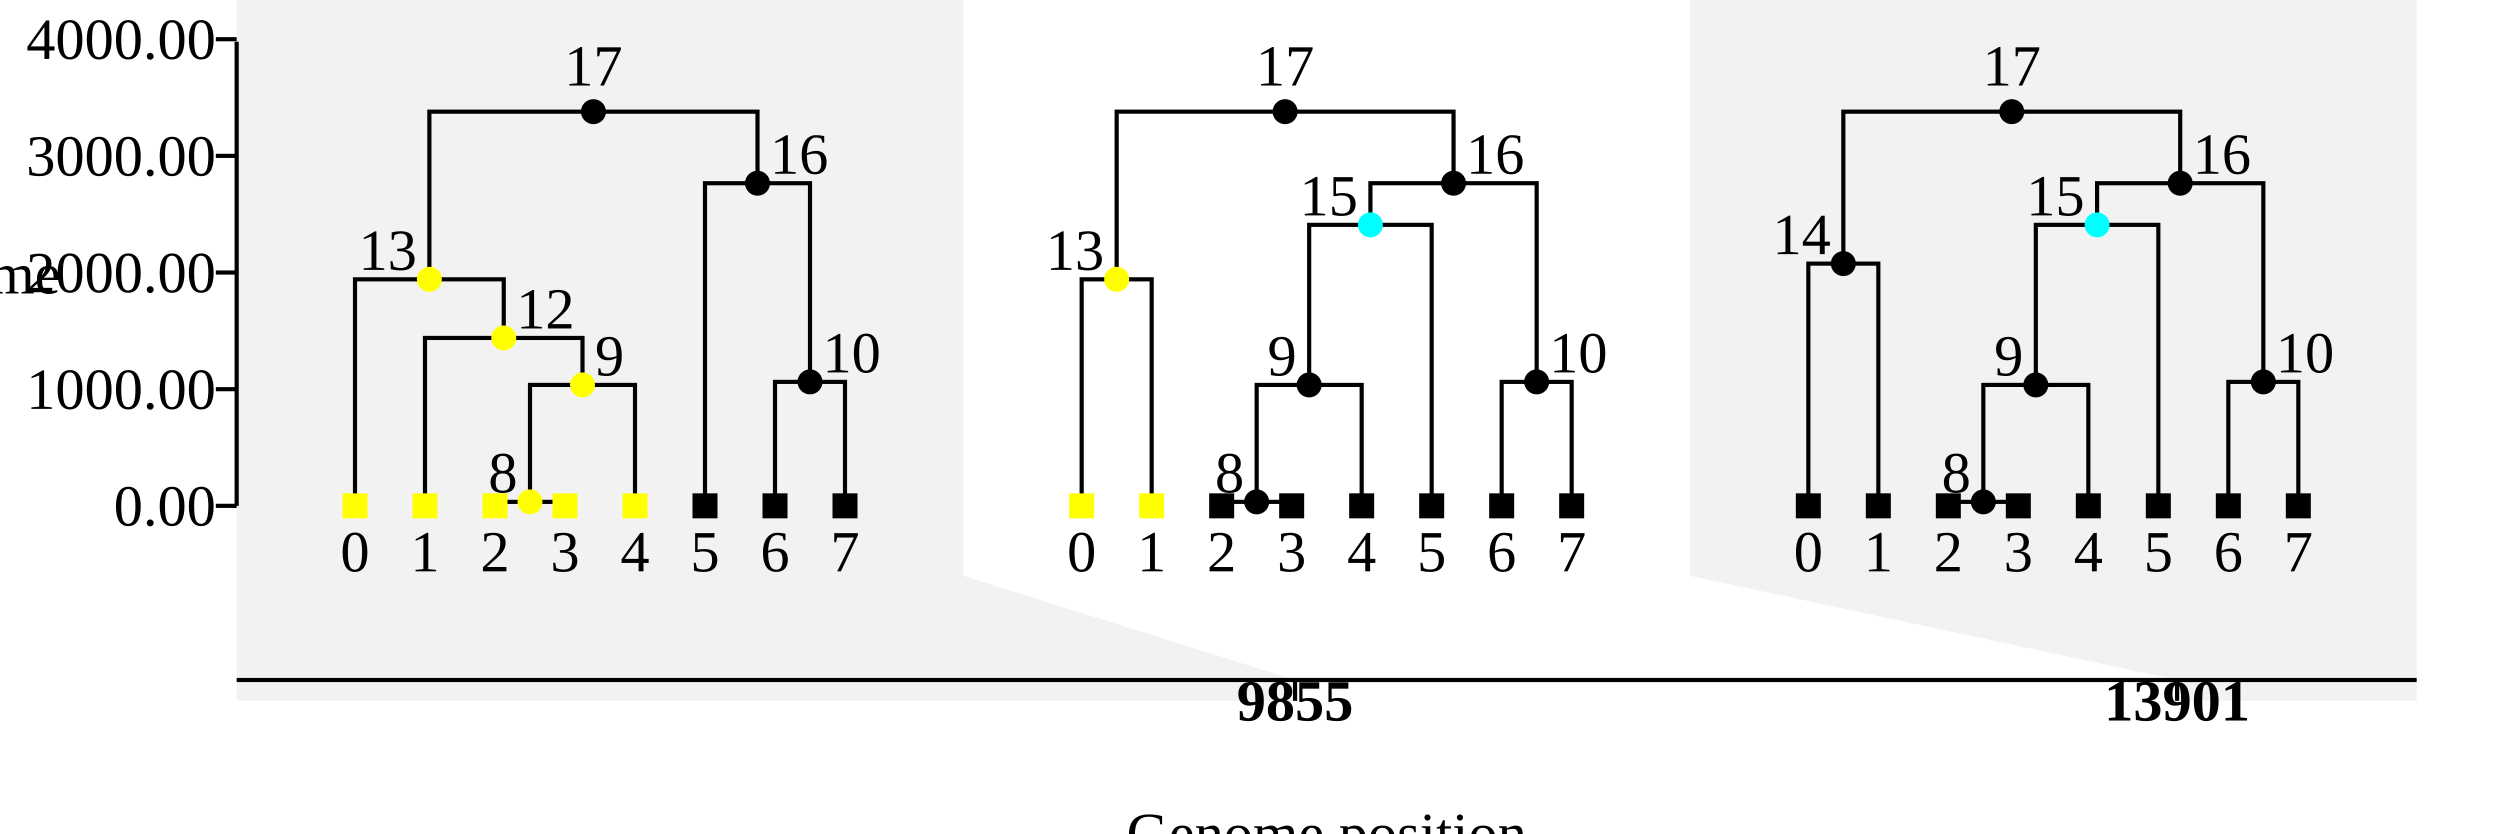
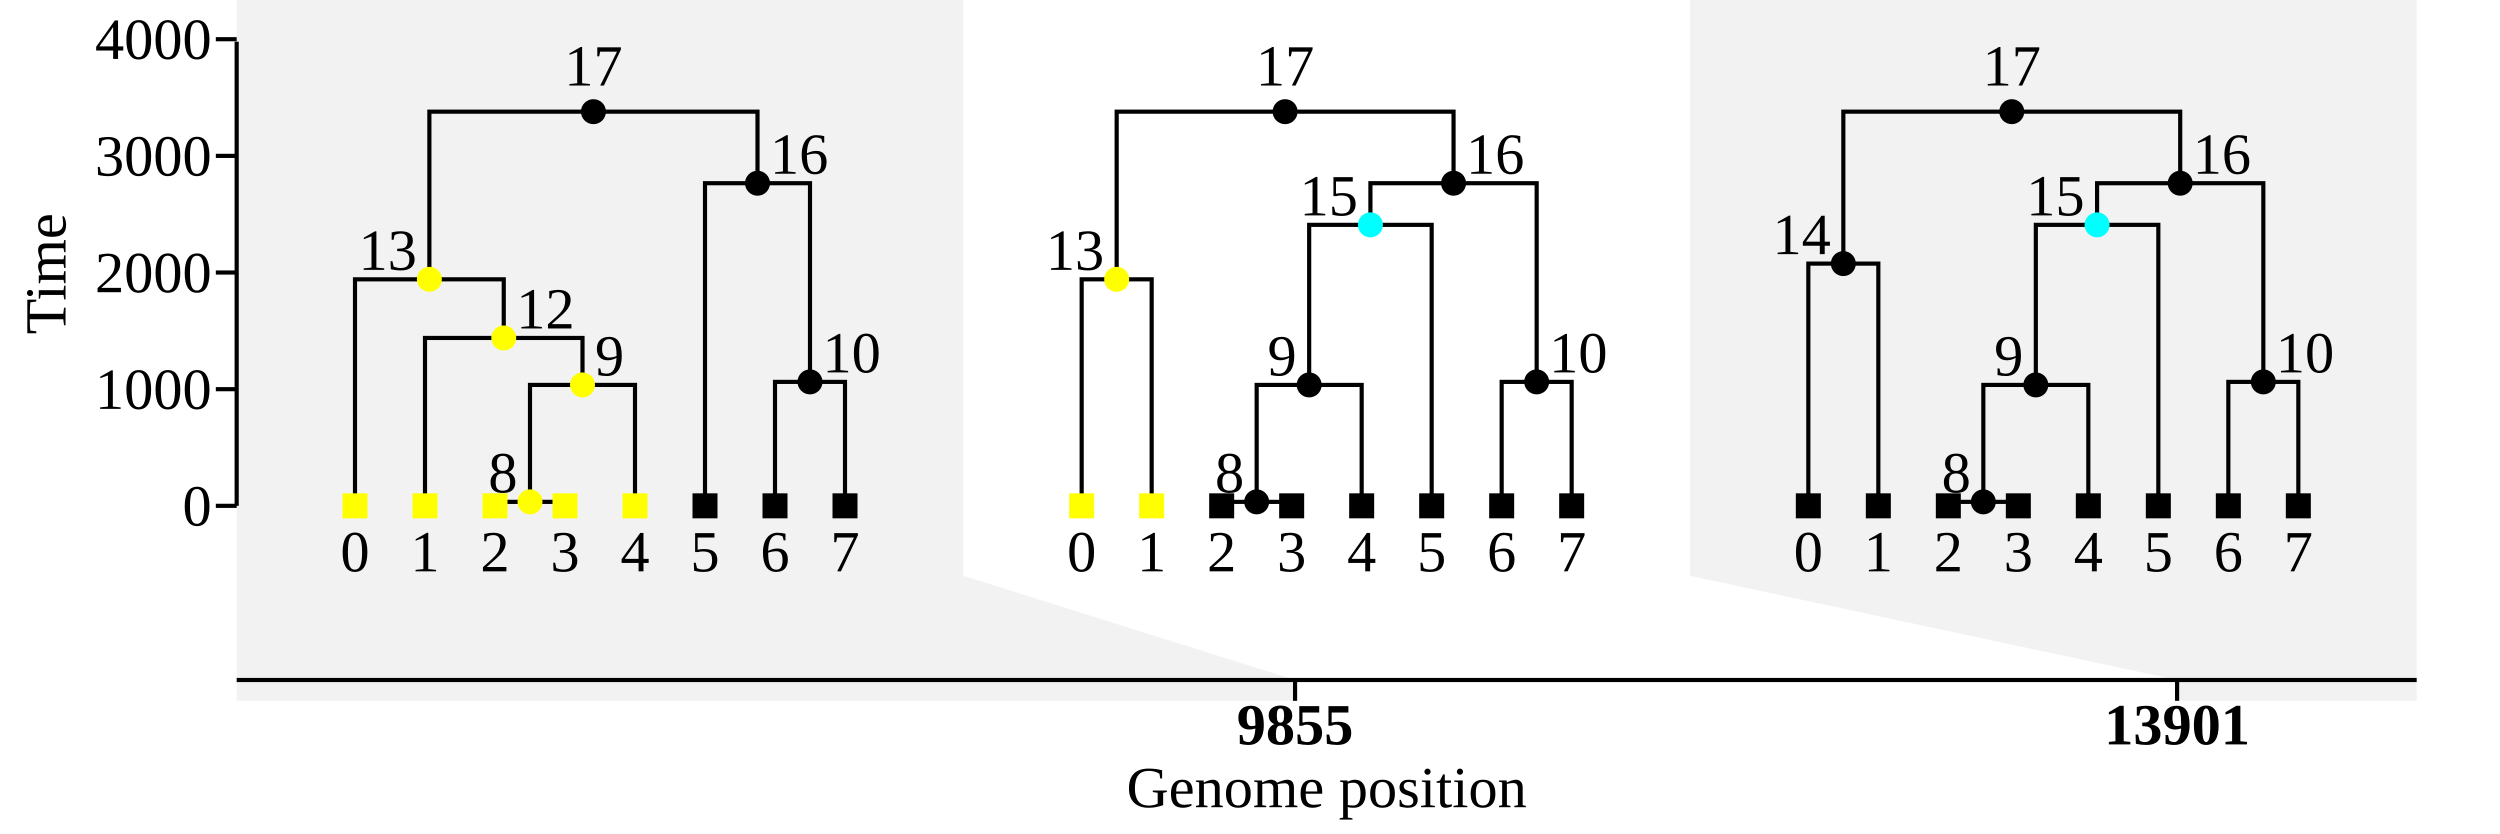
<svg xmlns="http://www.w3.org/2000/svg" baseProfile="full" height="200" version="1.1" width="600">
  <defs>
-     <style type="text/css">.background path {fill: #808080; fill-opacity:0}.background path:nth-child(odd) {fill-opacity:.1}.axes {font-size: 14px}.x-axis .tick .lab {font-weight: bold}.axes, .tree {font-size: 14px; text-anchor:middle}.y-axis line.grid {stroke: #FAFAFA}.y-axis &gt; .lab text {transform: translateX(0.8em) rotate(-90deg)}.x-axis .tick g {transform: translateY(0.9em)}.x-axis &gt; .lab text {transform: translateY(-0.8em)}.axes line, .edge {stroke:black; fill:none}.node &gt; .sym {fill: black; stroke: none}.site &gt; .sym {stroke: black}.mut text {fill: red; font-style: italic}.mut.extra text {fill: hotpink}.mut line {fill: none; stroke: none}.mut .sym {fill: none; stroke: red}.mut.extra .sym {stroke: hotpink}.node .mut .sym {stroke-width: 1.5px}.tree text, .tree-sequence text {dominant-baseline: central}.plotbox .lab.lft {text-anchor: end}.plotbox .lab.rgt {text-anchor: start}.n13 .sym {fill: yellow}.n15 &gt; .sym {fill: cyan}</style>
+     <style type="text/css">.background path {fill: #808080; fill-opacity: 0}.background path:nth-child(odd) {fill-opacity: .1}.axes {font-size: 14px}.x-axis .tick .lab {font-weight: bold; dominant-baseline: hanging}.axes, .tree {font-size: 14px; text-anchor: middle}.axes line, .edge {stroke: black; fill: none}.y-axis .grid {stroke: #FAFAFA}.node &gt; .sym {fill: black; stroke: none}.site &gt; .sym {stroke: black}.mut text {fill: red; font-style: italic}.mut.extra text {fill: hotpink}.mut line {fill: none; stroke: none}.mut .sym {fill: none; stroke: red}.mut.extra .sym {stroke: hotpink}.node .mut .sym {stroke-width: 1.5px}.tree text, .tree-sequence text {dominant-baseline: central}.plotbox .lab.lft {text-anchor: end}.plotbox .lab.rgt {text-anchor: start}.n13 .sym {fill: yellow}.n15 &gt; .sym {fill: cyan}</style>
  </defs>
  <g class="tree-sequence">
    <g class="background">
      <path d="M56.8,0 l174.4,0 l0,138.2 l79.614,25 l0,5 l-254.014,0 l0,-5 l0,-25 l0,-138.2z" />
      <path d="M231.2,0 l174.4,0 l0,138.2 l116.9,25 l0,5 l-211.687,0 l0,-5 l-79.614,-25 l0,-138.2z" />
      <path d="M405.6,0 l174.4,0 l0,138.2 l0,25 l0,5 l-57.5,0 l0,-5 l-116.9,-25 l0,-138.2z" />
    </g>
    <g class="axes">
      <g class="x-axis">
-         <g class="lab" transform="translate(318.4,200)">
-           <text text-anchor="middle">Genome position</text>
+         <g transform="translate(318.4,200)">
+           <text class="lab" text-anchor="middle" transform="translate(0 -11)">Genome position</text>
        </g>
        <line x1="56.8" x2="580" y1="163.2" y2="163.2" />
-         <g class="tick" transform="translate(310.814 163.2)">
-           <line x1="0" x2="0" y1="0" y2="5" />
-           <g class="lab" transform="translate(0,5)">
-             <text>9855</text>
-           </g>
-         </g>
-         <g class="tick" transform="translate(522.5 163.2)">
-           <line x1="0" x2="0" y1="0" y2="5" />
-           <g class="lab" transform="translate(0,5)">
-             <text>13901</text>
+         <g class="ticks">
+           <g class="tick" transform="translate(310.814 163.2)">
+             <line x1="0" x2="0" y1="0" y2="5" />
+             <g transform="translate(0,6)">
+               <text class="lab">9855</text>
+             </g>
+           </g>
+           <g class="tick" transform="translate(522.5 163.2)">
+             <line x1="0" x2="0" y1="0" y2="5" />
+             <g transform="translate(0,6)">
+               <text class="lab">13901</text>
+             </g>
          </g>
        </g>
      </g>
      <g class="y-axis">
-         <g class="lab" transform="translate(0,65.7)">
-           <text text-anchor="middle">Time</text>
+         <g transform="translate(0,65.7)">
+           <text class="lab" text-anchor="middle" transform="translate(11) rotate(-90)">Time</text>
        </g>
        <line x1="56.8" x2="56.8" y1="121.4" y2="10" />
-         <g class="tick" transform="translate(56.8 121.4)">
-           <line x1="0" x2="-5" y1="0" y2="0" />
-           <g class="lab" transform="translate(-5,0)">
-             <text text-anchor="end">0.00</text>
-           </g>
-         </g>
-         <g class="tick" transform="translate(56.8 93.4029)">
-           <line x1="0" x2="-5" y1="0" y2="0" />
-           <g class="lab" transform="translate(-5,0)">
-             <text text-anchor="end">1000.00</text>
-           </g>
-         </g>
-         <g class="tick" transform="translate(56.8 65.4058)">
-           <line x1="0" x2="-5" y1="0" y2="0" />
-           <g class="lab" transform="translate(-5,0)">
-             <text text-anchor="end">2000.00</text>
-           </g>
-         </g>
-         <g class="tick" transform="translate(56.8 37.4087)">
-           <line x1="0" x2="-5" y1="0" y2="0" />
-           <g class="lab" transform="translate(-5,0)">
-             <text text-anchor="end">3000.00</text>
-           </g>
-         </g>
-         <g class="tick" transform="translate(56.8 9.41159)">
-           <line x1="0" x2="-5" y1="0" y2="0" />
-           <g class="lab" transform="translate(-5,0)">
-             <text text-anchor="end">4000.00</text>
+         <g class="ticks">
+           <g class="tick" transform="translate(56.8 121.4)">
+             <line x1="0" x2="-5" y1="0" y2="0" />
+             <g transform="translate(-6,0)">
+               <text class="lab" text-anchor="end">0</text>
+             </g>
+           </g>
+           <g class="tick" transform="translate(56.8 93.4029)">
+             <line x1="0" x2="-5" y1="0" y2="0" />
+             <g transform="translate(-6,0)">
+               <text class="lab" text-anchor="end">1000</text>
+             </g>
+           </g>
+           <g class="tick" transform="translate(56.8 65.4058)">
+             <line x1="0" x2="-5" y1="0" y2="0" />
+             <g transform="translate(-6,0)">
+               <text class="lab" text-anchor="end">2000</text>
+             </g>
+           </g>
+           <g class="tick" transform="translate(56.8 37.4087)">
+             <line x1="0" x2="-5" y1="0" y2="0" />
+             <g transform="translate(-6,0)">
+               <text class="lab" text-anchor="end">3000</text>
+             </g>
+           </g>
+           <g class="tick" transform="translate(56.8 9.41159)">
+             <line x1="0" x2="-5" y1="0" y2="0" />
+             <g transform="translate(-6,0)">
+               <text class="lab" text-anchor="end">4000</text>
+             </g>
          </g>
        </g>
      </g>
    </g>
    <g class="plotbox trees">
-       <g class="tree t1" transform="translate(56.8 0)">
+       <g class="tree t0" transform="translate(56.8 0)">
        <g class="plotbox">
-           <g class="node n17 p3 root" transform="translate(85.625 26.8)">
-             <g class="a17 node n13 p3" transform="translate(-39.375 40.2375)">
+           <g class="c2 node n17 p3 root" transform="translate(85.625 26.8)">
+             <g class="a17 c2 node n13 p3" transform="translate(-39.375 40.2375)">
              <g class="a13 i0 leaf node n0 p0 sample" transform="translate(-17.85 54.3625)">
                <path class="edge" d="M 0 0 V -54.362 H 17.85" />
                <rect class="sym" height="6" width="6" x="-3" y="-3" />
                <text class="lab" transform="translate(0 11)">0</text>
              </g>
-               <g class="a13 node n12 p3" transform="translate(17.85 14.0706)">
+               <g class="a13 c2 node n12 p3" transform="translate(17.85 14.0706)">
                <g class="a12 i0 leaf node n1 p0 sample" transform="translate(-18.9 40.2919)">
                  <path class="edge" d="M 0 0 V -40.292 H 18.9" />
                  <rect class="sym" height="6" width="6" x="-3" y="-3" />
                  <text class="lab" transform="translate(0 11)">1</text>
                </g>
-                 <g class="a12 node n9 p3" transform="translate(18.9 11.2733)">
+                 <g class="a12 c2 node n9 p3" transform="translate(18.9 11.2733)">
                  <g class="a9 i2 leaf node n4 p1 sample" transform="translate(12.6 29.0186)">
                    <path class="edge" d="M 0 0 V -29.019 H -12.6" />
                    <rect class="sym" height="6" width="6" x="-3" y="-3" />
                    <text class="lab" transform="translate(0 11)">4</text>
                  </g>
-                   <g class="a9 node n8 p0" transform="translate(-12.6 28.067)">
+                   <g class="a9 c2 node n8 p0" transform="translate(-12.6 28.067)">
                    <g class="a8 i1 leaf node n2 p0 sample" transform="translate(-8.4 0.95157)">
                      <path class="edge" d="M 0 0 V -0.952 H 8.4" />
                      <rect class="sym" height="6" width="6" x="-3" y="-3" />
                      <text class="lab" transform="translate(0 11)">2</text>
                    </g>
                    <g class="a8 i1 leaf node n3 p0 sample" transform="translate(8.4 0.95157)">
                      <path class="edge" d="M 0 0 V -0.952 H -8.4" />
                      <rect class="sym" height="6" width="6" x="-3" y="-3" />
                      <text class="lab" transform="translate(0 11)">3</text>
                    </g>
                    <path class="edge" d="M 0 0 V -28.067 H 12.6" />
                    <circle class="sym" cx="0" cy="0" r="3" />
                    <text class="lab lft" transform="translate(-3 -7.0)">8</text>
                  </g>
                  <path class="edge" d="M 0 0 V -11.273 H -18.9" />
                  <circle class="sym" cx="0" cy="0" r="3" />
                  <text class="lab rgt" transform="translate(3 -7.0)">9</text>
                </g>
                <path class="edge" d="M 0 0 V -14.071 H -17.85" />
                <circle class="sym" cx="0" cy="0" r="3" />
                <text class="lab rgt" transform="translate(3 -7.0)">12</text>
              </g>
              <path class="edge" d="M 0 0 V -40.237 H 39.375" />
              <circle class="sym" cx="0" cy="0" r="3" />
              <text class="lab lft" transform="translate(-3 -7.0)">13</text>
            </g>
-             <g class="a17 node n16 p3" transform="translate(39.375 17.1723)">
+             <g class="a17 c2 node n16 p3" transform="translate(39.375 17.1723)">
              <g class="a16 i2 leaf node n5 p1 sample" transform="translate(-12.6 77.4277)">
                <path class="edge" d="M 0 0 V -77.428 H 12.6" />
                <rect class="sym" height="6" width="6" x="-3" y="-3" />
                <text class="lab" transform="translate(0 11)">5</text>
              </g>
-               <g class="a16 node n10 p3" transform="translate(12.6 47.6807)">
+               <g class="a16 c2 node n10 p3" transform="translate(12.6 47.6807)">
                <g class="a10 i3 leaf node n6 p2 sample" transform="translate(-8.4 29.747)">
                  <path class="edge" d="M 0 0 V -29.747 H 8.4" />
                  <rect class="sym" height="6" width="6" x="-3" y="-3" />
                  <text class="lab" transform="translate(0 11)">6</text>
                </g>
                <g class="a10 i3 leaf node n7 p2 sample" transform="translate(8.4 29.747)">
                  <path class="edge" d="M 0 0 V -29.747 H -8.4" />
                  <rect class="sym" height="6" width="6" x="-3" y="-3" />
                  <text class="lab" transform="translate(0 11)">7</text>
                </g>
                <path class="edge" d="M 0 0 V -47.681 H -12.6" />
                <circle class="sym" cx="0" cy="0" r="3" />
                <text class="lab rgt" transform="translate(3 -7.0)">10</text>
              </g>
              <path class="edge" d="M 0 0 V -17.172 H -39.375" />
              <circle class="sym" cx="0" cy="0" r="3" />
              <text class="lab rgt" transform="translate(3 -7.0)">16</text>
            </g>
            <circle class="sym" cx="0" cy="0" r="3" />
            <text class="lab" transform="translate(0 -11)">17</text>
          </g>
        </g>
      </g>
-       <g class="tree t2" transform="translate(231.2 0)">
+       <g class="tree t1" transform="translate(231.2 0)">
        <g class="plotbox">
-           <g class="node n17 p3 root" transform="translate(77.225 26.8)">
-             <g class="a17 node n13 p3" transform="translate(-40.425 40.2375)">
+           <g class="c2 node n17 p3 root" transform="translate(77.225 26.8)">
+             <g class="a17 c2 node n13 p3" transform="translate(-40.425 40.2375)">
              <g class="a13 i0 leaf node n0 p0 sample" transform="translate(-8.4 54.3625)">
                <path class="edge" d="M 0 0 V -54.362 H 8.4" />
                <rect class="sym" height="6" width="6" x="-3" y="-3" />
                <text class="lab" transform="translate(0 11)">0</text>
              </g>
              <g class="a13 i0 leaf node n1 p0 sample" transform="translate(8.4 54.3625)">
                <path class="edge" d="M 0 0 V -54.362 H -8.4" />
                <rect class="sym" height="6" width="6" x="-3" y="-3" />
                <text class="lab" transform="translate(0 11)">1</text>
              </g>
              <path class="edge" d="M 0 0 V -40.237 H 40.425" />
              <circle class="sym" cx="0" cy="0" r="3" />
              <text class="lab lft" transform="translate(-3 -7.0)">13</text>
            </g>
-             <g class="a17 node n16 p3" transform="translate(40.425 17.1723)">
-               <g class="a16 node n10 p3" transform="translate(19.95 47.6807)">
+             <g class="a17 c2 node n16 p3" transform="translate(40.425 17.1723)">
+               <g class="a16 c2 node n10 p3" transform="translate(19.95 47.6807)">
                <g class="a10 i3 leaf node n6 p2 sample" transform="translate(-8.4 29.747)">
                  <path class="edge" d="M 0 0 V -29.747 H 8.4" />
                  <rect class="sym" height="6" width="6" x="-3" y="-3" />
                  <text class="lab" transform="translate(0 11)">6</text>
                </g>
                <g class="a10 i3 leaf node n7 p2 sample" transform="translate(8.4 29.747)">
                  <path class="edge" d="M 0 0 V -29.747 H -8.4" />
                  <rect class="sym" height="6" width="6" x="-3" y="-3" />
                  <text class="lab" transform="translate(0 11)">7</text>
                </g>
                <path class="edge" d="M 0 0 V -47.681 H -19.95" />
                <circle class="sym" cx="0" cy="0" r="3" />
                <text class="lab rgt" transform="translate(3 -7.0)">10</text>
              </g>
-               <g class="a16 node n15 p3" transform="translate(-19.95 9.99148)">
+               <g class="a16 c2 node n15 p3" transform="translate(-19.95 9.99148)">
                <g class="a15 i2 leaf node n5 p1 sample" transform="translate(14.7 67.4362)">
                  <path class="edge" d="M 0 0 V -67.436 H -14.7" />
                  <rect class="sym" height="6" width="6" x="-3" y="-3" />
                  <text class="lab" transform="translate(0 11)">5</text>
                </g>
-                 <g class="a15 node n9 p3" transform="translate(-14.7 38.4177)">
+                 <g class="a15 c2 node n9 p3" transform="translate(-14.7 38.4177)">
                  <g class="a9 i2 leaf node n4 p1 sample" transform="translate(12.6 29.0186)">
                    <path class="edge" d="M 0 0 V -29.019 H -12.6" />
                    <rect class="sym" height="6" width="6" x="-3" y="-3" />
                    <text class="lab" transform="translate(0 11)">4</text>
                  </g>
-                   <g class="a9 node n8 p0" transform="translate(-12.6 28.067)">
+                   <g class="a9 c2 node n8 p0" transform="translate(-12.6 28.067)">
                    <g class="a8 i1 leaf node n2 p0 sample" transform="translate(-8.4 0.95157)">
                      <path class="edge" d="M 0 0 V -0.952 H 8.4" />
                      <rect class="sym" height="6" width="6" x="-3" y="-3" />
                      <text class="lab" transform="translate(0 11)">2</text>
                    </g>
                    <g class="a8 i1 leaf node n3 p0 sample" transform="translate(8.4 0.95157)">
                      <path class="edge" d="M 0 0 V -0.952 H -8.4" />
                      <rect class="sym" height="6" width="6" x="-3" y="-3" />
                      <text class="lab" transform="translate(0 11)">3</text>
                    </g>
                    <path class="edge" d="M 0 0 V -28.067 H 12.6" />
                    <circle class="sym" cx="0" cy="0" r="3" />
                    <text class="lab lft" transform="translate(-3 -7.0)">8</text>
                  </g>
                  <path class="edge" d="M 0 0 V -38.418 H 14.7" />
                  <circle class="sym" cx="0" cy="0" r="3" />
                  <text class="lab lft" transform="translate(-3 -7.0)">9</text>
                </g>
                <path class="edge" d="M 0 0 V -9.991 H 19.95" />
                <circle class="sym" cx="0" cy="0" r="3" />
                <text class="lab lft" transform="translate(-3 -7.0)">15</text>
              </g>
              <path class="edge" d="M 0 0 V -17.172 H -40.425" />
              <circle class="sym" cx="0" cy="0" r="3" />
              <text class="lab rgt" transform="translate(3 -7.0)">16</text>
            </g>
            <circle class="sym" cx="0" cy="0" r="3" />
            <text class="lab" transform="translate(0 -11)">17</text>
          </g>
        </g>
      </g>
-       <g class="tree t3" transform="translate(405.6 0)">
+       <g class="tree t2" transform="translate(405.6 0)">
        <g class="plotbox">
-           <g class="node n17 p3 root" transform="translate(77.225 26.8)">
-             <g class="a17 node n16 p3" transform="translate(40.425 17.1723)">
-               <g class="a16 node n10 p3" transform="translate(19.95 47.6807)">
+           <g class="c2 node n17 p3 root" transform="translate(77.225 26.8)">
+             <g class="a17 c2 node n16 p3" transform="translate(40.425 17.1723)">
+               <g class="a16 c2 node n10 p3" transform="translate(19.95 47.6807)">
                <g class="a10 i3 leaf node n6 p2 sample" transform="translate(-8.4 29.747)">
                  <path class="edge" d="M 0 0 V -29.747 H 8.4" />
                  <rect class="sym" height="6" width="6" x="-3" y="-3" />
                  <text class="lab" transform="translate(0 11)">6</text>
                </g>
                <g class="a10 i3 leaf node n7 p2 sample" transform="translate(8.4 29.747)">
                  <path class="edge" d="M 0 0 V -29.747 H -8.4" />
                  <rect class="sym" height="6" width="6" x="-3" y="-3" />
                  <text class="lab" transform="translate(0 11)">7</text>
                </g>
                <path class="edge" d="M 0 0 V -47.681 H -19.95" />
                <circle class="sym" cx="0" cy="0" r="3" />
                <text class="lab rgt" transform="translate(3 -7.0)">10</text>
              </g>
-               <g class="a16 node n15 p3" transform="translate(-19.95 9.99148)">
+               <g class="a16 c2 node n15 p3" transform="translate(-19.95 9.99148)">
                <g class="a15 i2 leaf node n5 p1 sample" transform="translate(14.7 67.4362)">
                  <path class="edge" d="M 0 0 V -67.436 H -14.7" />
                  <rect class="sym" height="6" width="6" x="-3" y="-3" />
                  <text class="lab" transform="translate(0 11)">5</text>
                </g>
-                 <g class="a15 node n9 p3" transform="translate(-14.7 38.4177)">
+                 <g class="a15 c2 node n9 p3" transform="translate(-14.7 38.4177)">
                  <g class="a9 i2 leaf node n4 p1 sample" transform="translate(12.6 29.0186)">
                    <path class="edge" d="M 0 0 V -29.019 H -12.6" />
                    <rect class="sym" height="6" width="6" x="-3" y="-3" />
                    <text class="lab" transform="translate(0 11)">4</text>
                  </g>
-                   <g class="a9 node n8 p0" transform="translate(-12.6 28.067)">
+                   <g class="a9 c2 node n8 p0" transform="translate(-12.6 28.067)">
                    <g class="a8 i1 leaf node n2 p0 sample" transform="translate(-8.4 0.95157)">
                      <path class="edge" d="M 0 0 V -0.952 H 8.4" />
                      <rect class="sym" height="6" width="6" x="-3" y="-3" />
                      <text class="lab" transform="translate(0 11)">2</text>
                    </g>
                    <g class="a8 i1 leaf node n3 p0 sample" transform="translate(8.4 0.95157)">
                      <path class="edge" d="M 0 0 V -0.952 H -8.4" />
                      <rect class="sym" height="6" width="6" x="-3" y="-3" />
                      <text class="lab" transform="translate(0 11)">3</text>
                    </g>
                    <path class="edge" d="M 0 0 V -28.067 H 12.6" />
                    <circle class="sym" cx="0" cy="0" r="3" />
                    <text class="lab lft" transform="translate(-3 -7.0)">8</text>
                  </g>
                  <path class="edge" d="M 0 0 V -38.418 H 14.7" />
                  <circle class="sym" cx="0" cy="0" r="3" />
                  <text class="lab lft" transform="translate(-3 -7.0)">9</text>
                </g>
                <path class="edge" d="M 0 0 V -9.991 H 19.95" />
                <circle class="sym" cx="0" cy="0" r="3" />
                <text class="lab lft" transform="translate(-3 -7.0)">15</text>
              </g>
              <path class="edge" d="M 0 0 V -17.172 H -40.425" />
              <circle class="sym" cx="0" cy="0" r="3" />
              <text class="lab rgt" transform="translate(3 -7.0)">16</text>
            </g>
-             <g class="a17 node n14 p3" transform="translate(-40.425 36.4658)">
+             <g class="a17 c2 node n14 p3" transform="translate(-40.425 36.4658)">
              <g class="a14 i0 leaf node n0 p0 sample" transform="translate(-8.4 58.1342)">
                <path class="edge" d="M 0 0 V -58.134 H 8.4" />
                <rect class="sym" height="6" width="6" x="-3" y="-3" />
                <text class="lab" transform="translate(0 11)">0</text>
              </g>
              <g class="a14 i0 leaf node n1 p0 sample" transform="translate(8.4 58.1342)">
                <path class="edge" d="M 0 0 V -58.134 H -8.4" />
                <rect class="sym" height="6" width="6" x="-3" y="-3" />
                <text class="lab" transform="translate(0 11)">1</text>
              </g>
              <path class="edge" d="M 0 0 V -36.466 H 40.425" />
              <circle class="sym" cx="0" cy="0" r="3" />
              <text class="lab lft" transform="translate(-3 -7.0)">14</text>
            </g>
            <circle class="sym" cx="0" cy="0" r="3" />
            <text class="lab" transform="translate(0 -11)">17</text>
          </g>
        </g>
      </g>
    </g>
  </g>
</svg>
